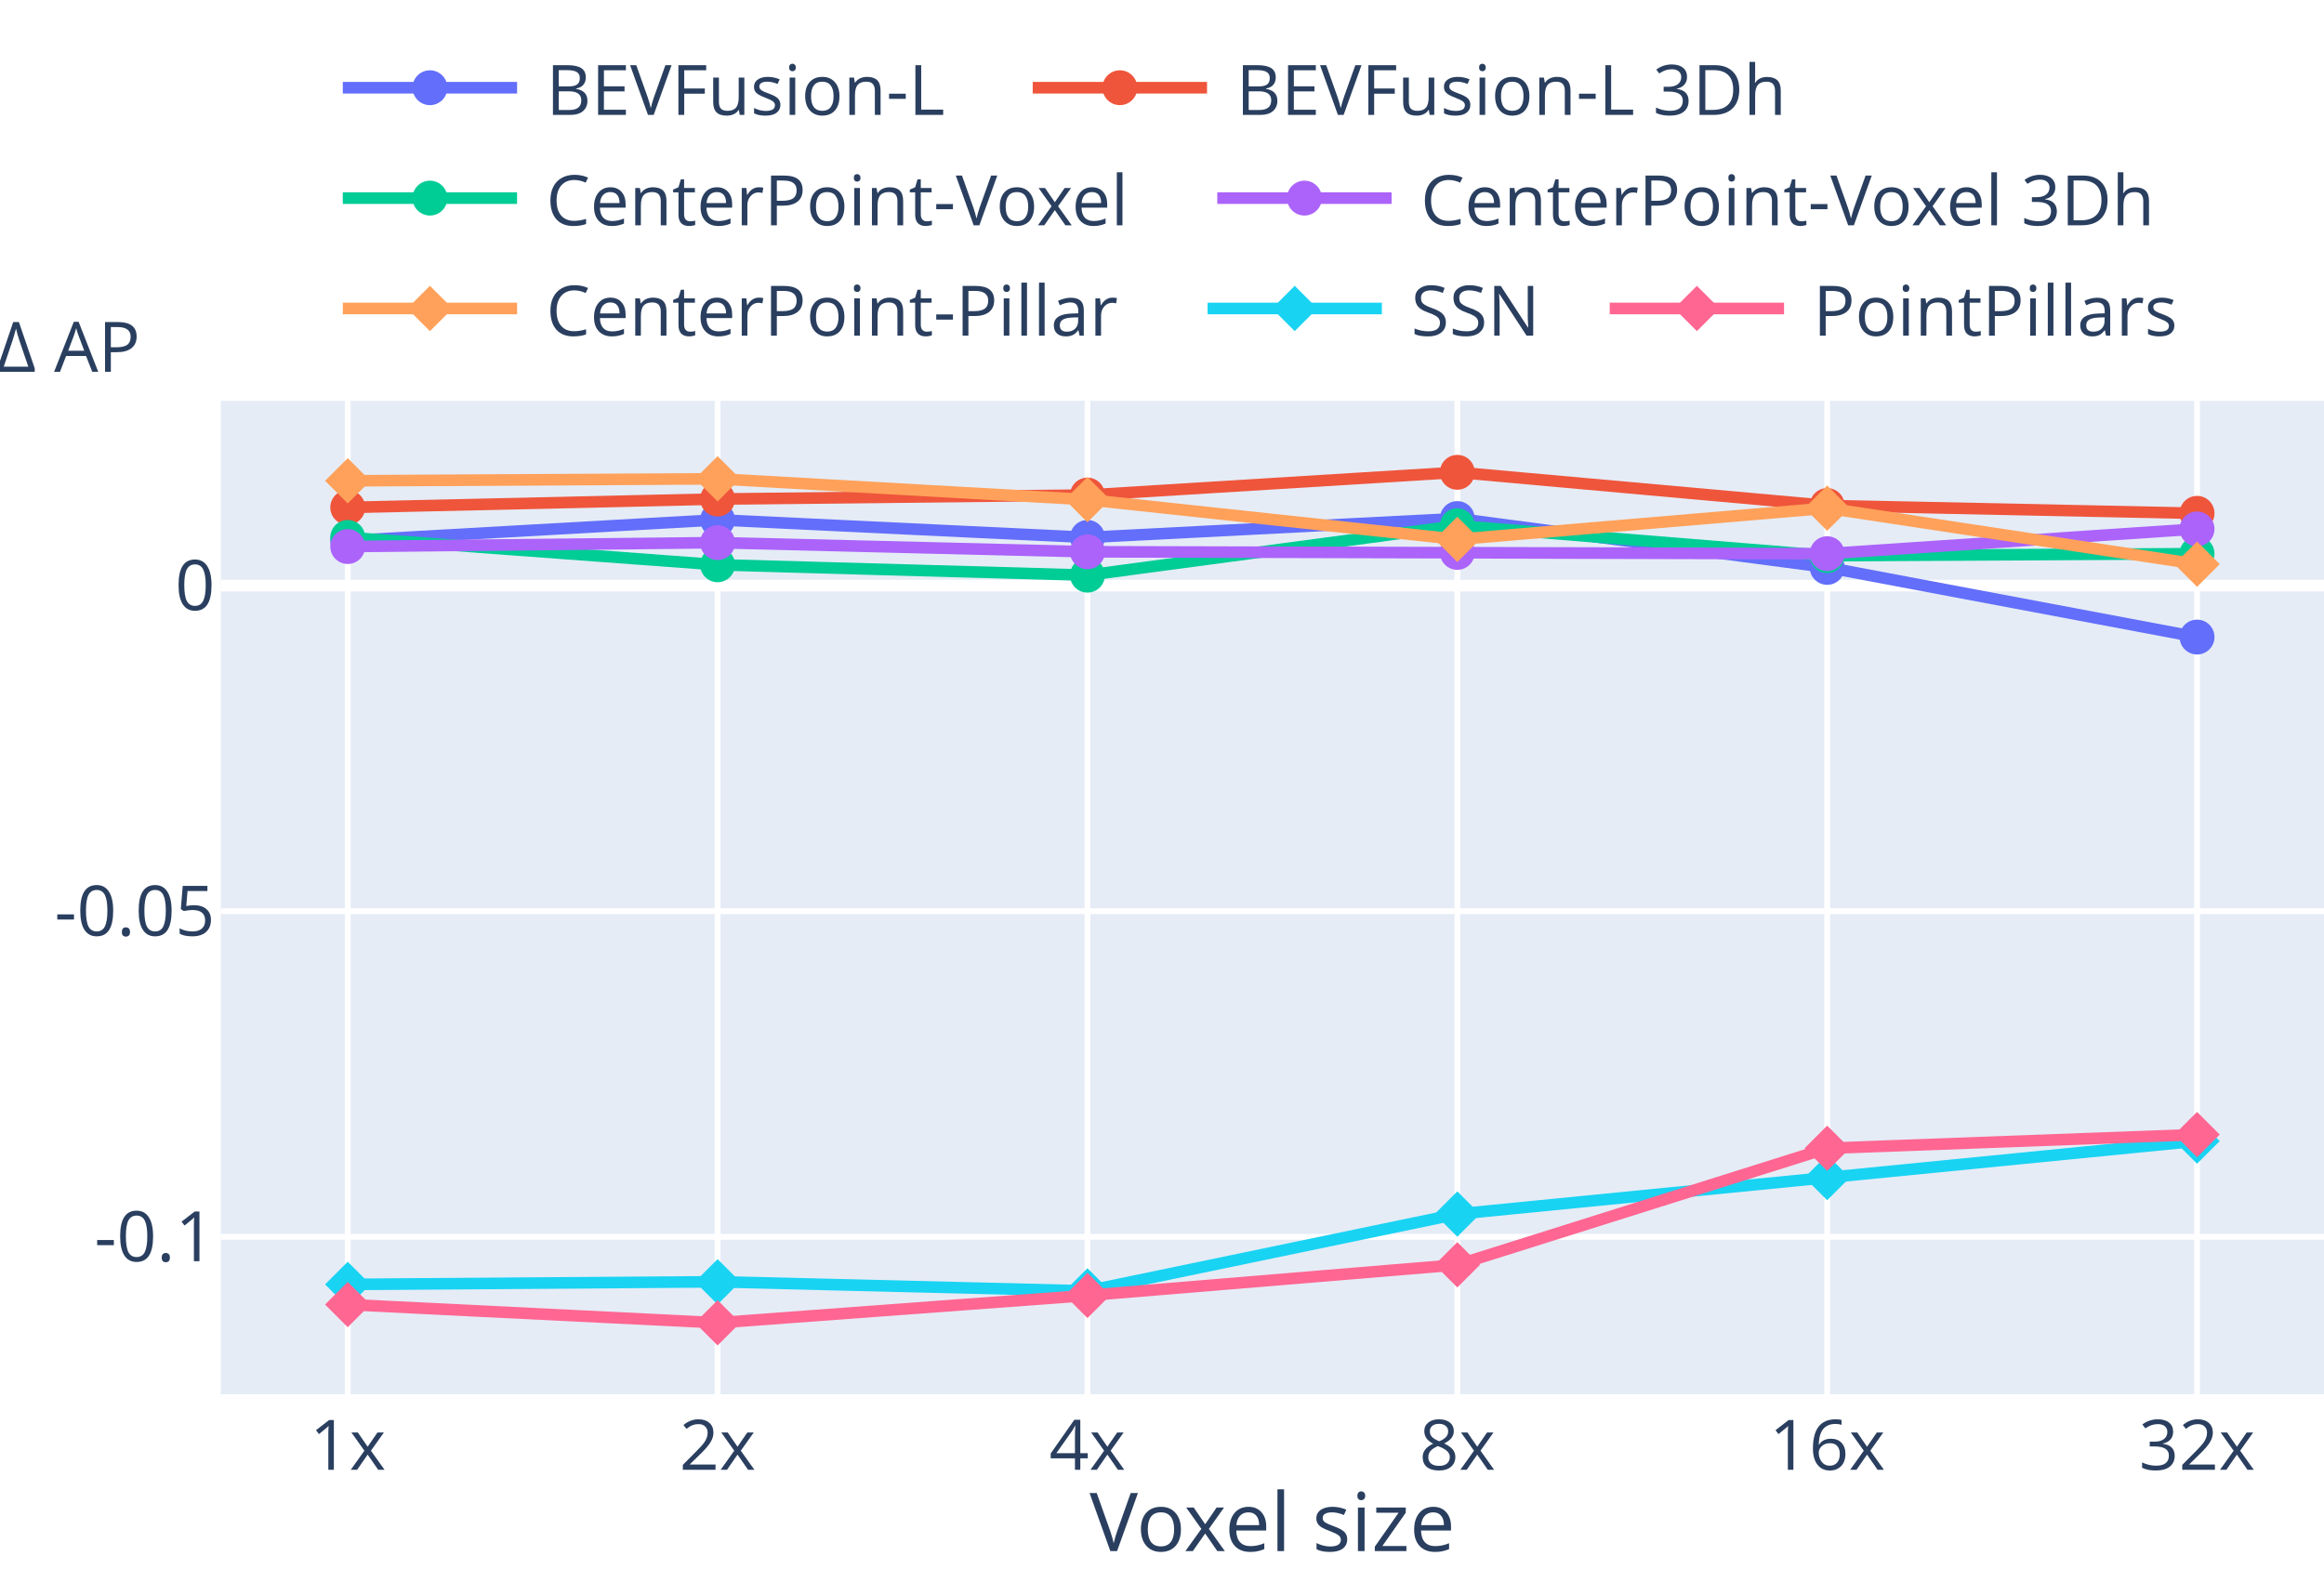
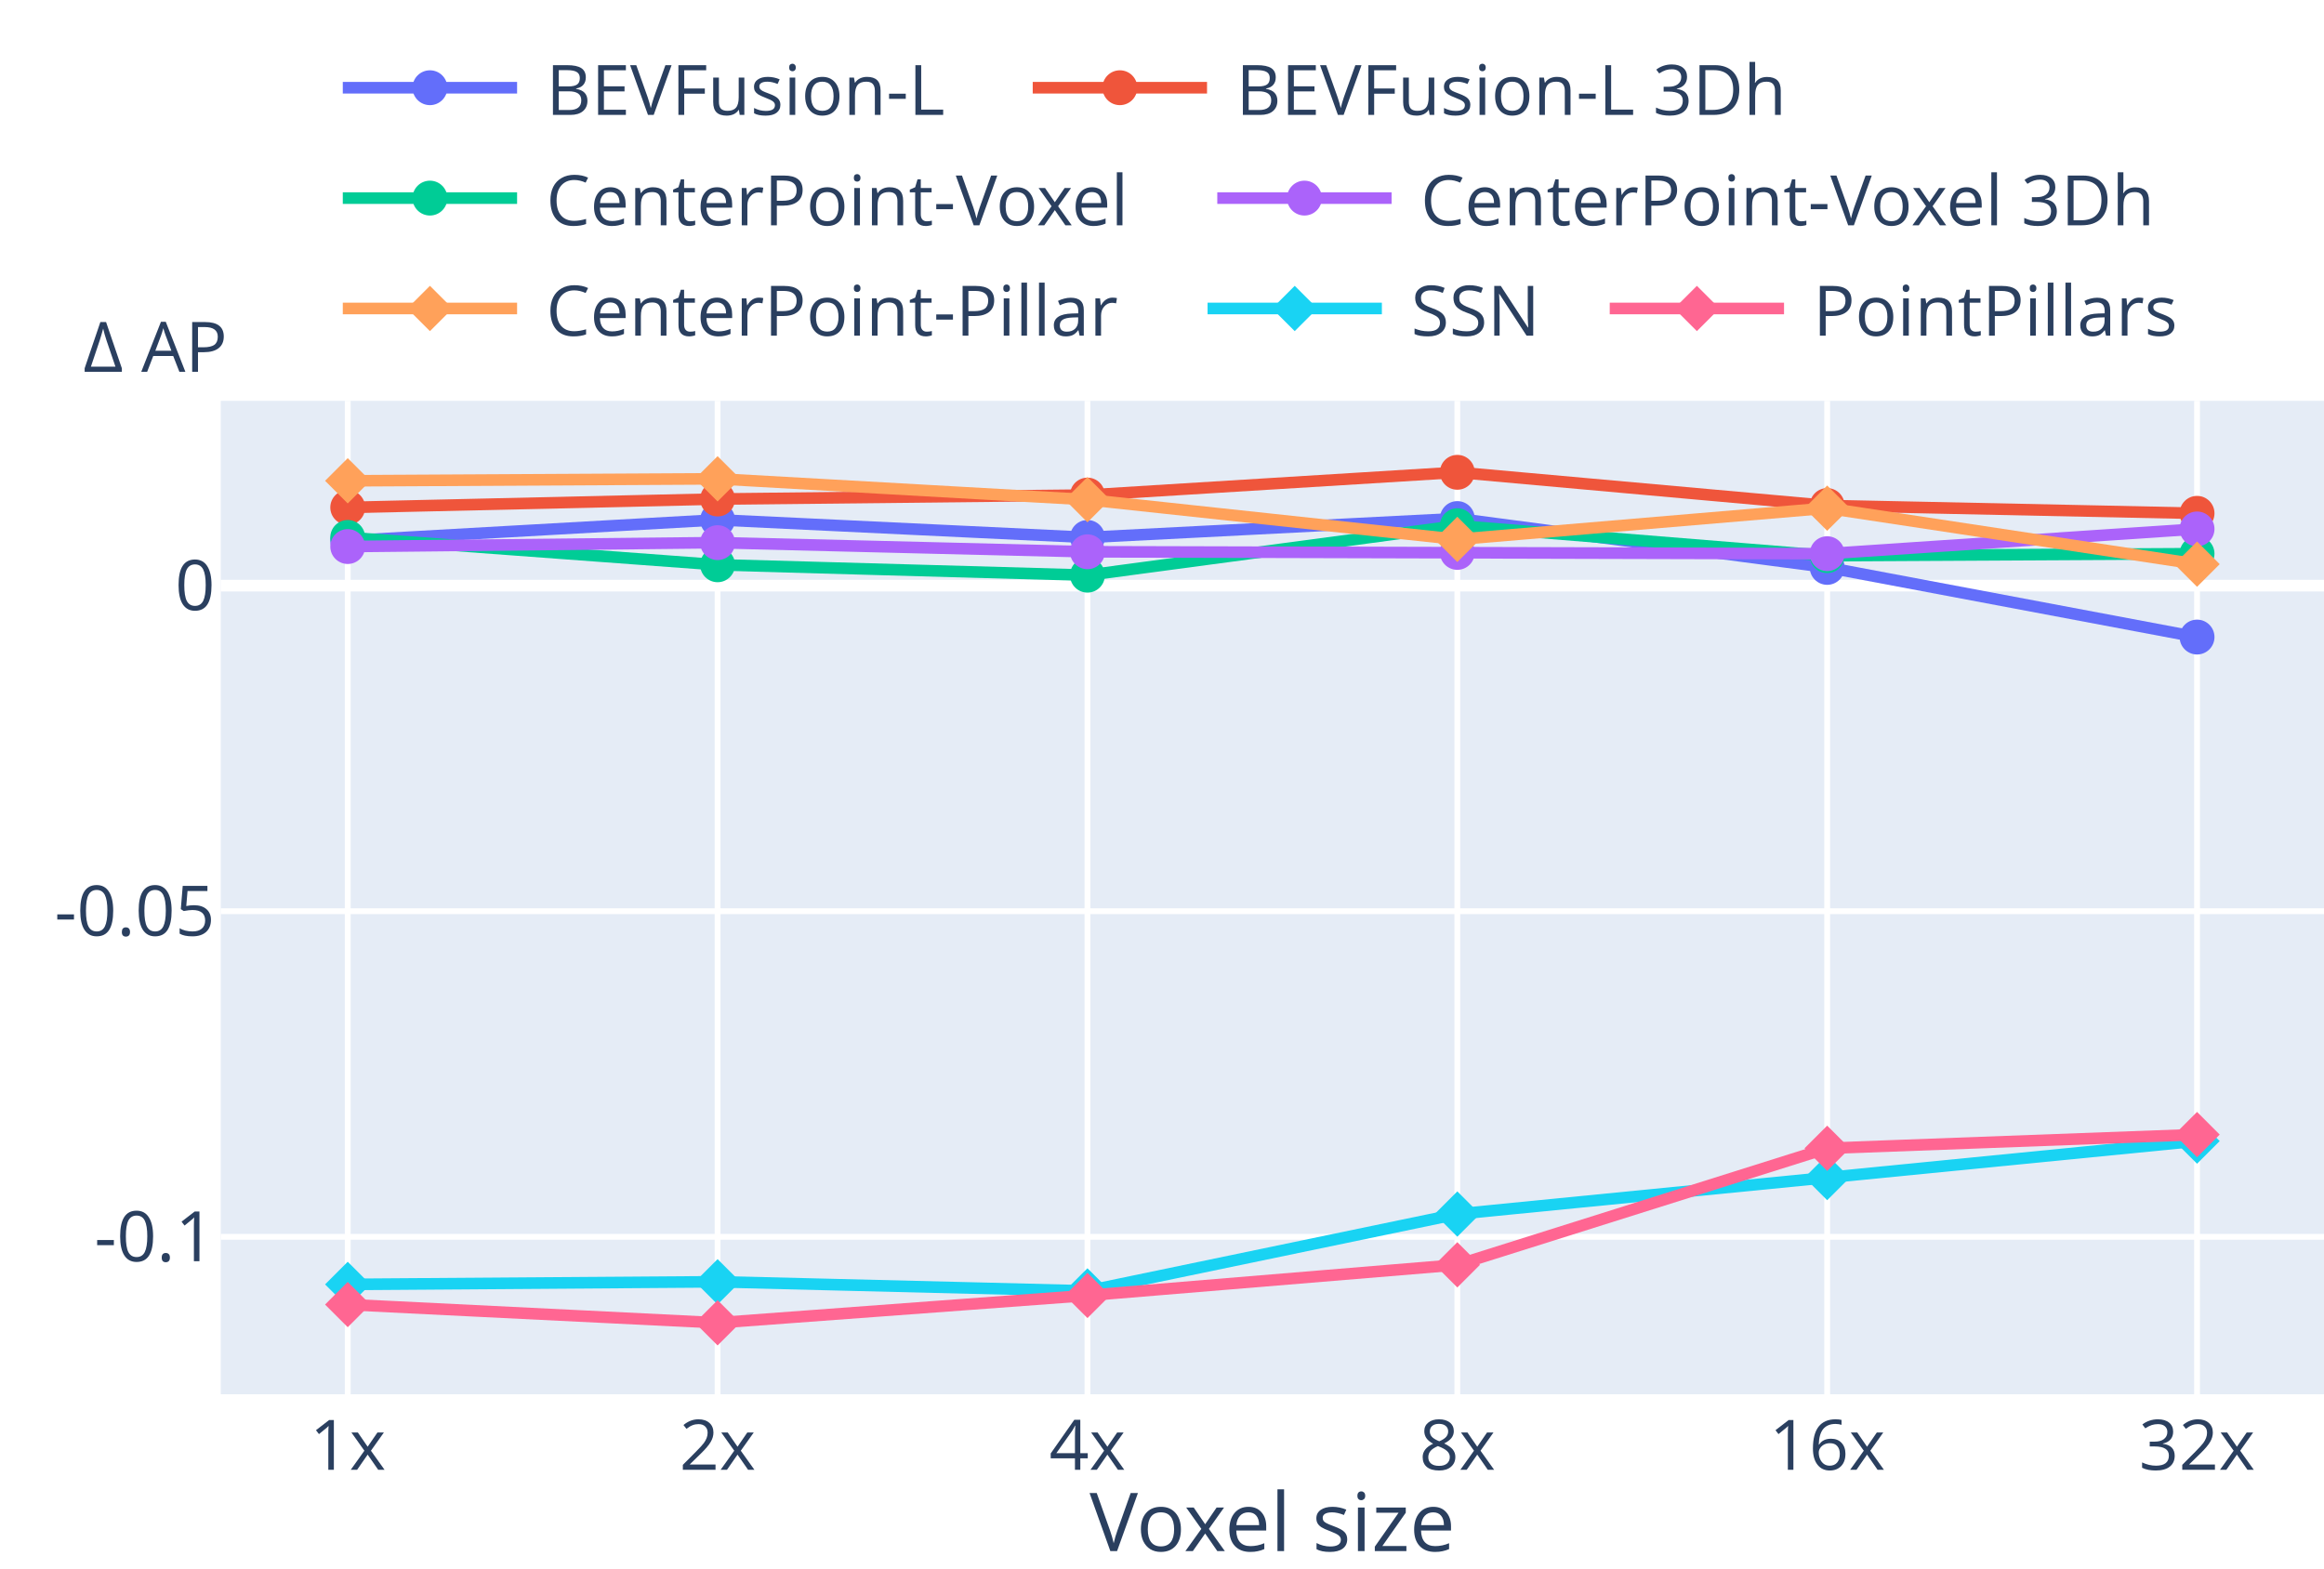
<svg xmlns="http://www.w3.org/2000/svg" class="main-svg" width="400" height="270" style="" viewBox="0 0 400 270">
  <rect x="0" y="0" width="400" height="270" style="fill: rgb(255, 255, 255); fill-opacity: 1;" />
-   <defs id="defs-bf33e8">
+   <defs id="defs-917d44">
    <g class="clips">
-       <clipPath id="clipbf33e8xyplot" class="plotclip">
+       <clipPath id="clip917d44xyplot" class="plotclip">
        <rect width="362" height="171" />
      </clipPath>
-       <clipPath class="axesclip" id="clipbf33e8x">
+       <clipPath class="axesclip" id="clip917d44x">
        <rect x="38" y="0" width="362" height="270" />
      </clipPath>
-       <clipPath class="axesclip" id="clipbf33e8y">
+       <clipPath class="axesclip" id="clip917d44y">
        <rect x="0" y="69" width="400" height="171" />
      </clipPath>
-       <clipPath class="axesclip" id="clipbf33e8xy">
+       <clipPath class="axesclip" id="clip917d44xy">
        <rect x="38" y="69" width="362" height="171" />
      </clipPath>
    </g>
    <g class="gradients" />
    <g class="patterns" />
  </defs>
  <g class="bglayer">
    <rect class="bg" x="38" y="69" width="362" height="171" style="fill: rgb(229, 236, 246); fill-opacity: 1; stroke-width: 0;" />
  </g>
  <g class="layer-below">
    <g class="imagelayer" />
    <g class="shapelayer" />
  </g>
  <g class="cartesianlayer">
    <g class="subplot xy">
      <g class="layer-subplot">
        <g class="shapelayer" />
        <g class="imagelayer" />
      </g>
      <g class="minor-gridlayer">
        <g class="x" />
        <g class="y" />
      </g>
      <g class="gridlayer">
        <g class="x">
          <path class="xgrid crisp" transform="translate(59.85,0)" d="M0,69v171" style="stroke: rgb(255, 255, 255); stroke-opacity: 1; stroke-width: 1px;" />
          <path class="xgrid crisp" transform="translate(123.51,0)" d="M0,69v171" style="stroke: rgb(255, 255, 255); stroke-opacity: 1; stroke-width: 1px;" />
          <path class="xgrid crisp" transform="translate(187.17,0)" d="M0,69v171" style="stroke: rgb(255, 255, 255); stroke-opacity: 1; stroke-width: 1px;" />
          <path class="xgrid crisp" transform="translate(250.83,0)" d="M0,69v171" style="stroke: rgb(255, 255, 255); stroke-opacity: 1; stroke-width: 1px;" />
          <path class="xgrid crisp" transform="translate(314.49,0)" d="M0,69v171" style="stroke: rgb(255, 255, 255); stroke-opacity: 1; stroke-width: 1px;" />
          <path class="xgrid crisp" transform="translate(378.15,0)" d="M0,69v171" style="stroke: rgb(255, 255, 255); stroke-opacity: 1; stroke-width: 1px;" />
        </g>
        <g class="y">
          <path class="ygrid crisp" transform="translate(0,212.9)" d="M38,0h362" style="stroke: rgb(255, 255, 255); stroke-opacity: 1; stroke-width: 1px;" />
          <path class="ygrid crisp" transform="translate(0,156.85)" d="M38,0h362" style="stroke: rgb(255, 255, 255); stroke-opacity: 1; stroke-width: 1px;" />
        </g>
      </g>
      <g class="zerolinelayer">
        <path class="yzl zl crisp" transform="translate(0,100.81)" d="M38,0h362" style="stroke: rgb(255, 255, 255); stroke-opacity: 1; stroke-width: 2px;" />
      </g>
      <g class="layer-between">
        <g class="shapelayer" />
        <g class="imagelayer" />
      </g>
      <path class="xlines-below" />
      <path class="ylines-below" />
      <g class="overlines-below" />
      <g class="xaxislayer-below" />
      <g class="yaxislayer-below" />
      <g class="overaxes-below" />
      <g class="overplot">
-         <g class="xy" transform="translate(38,69)" clip-path="url(#clipbf33e8xyplot)">
+         <g class="xy" transform="translate(38,69)" clip-path="url(#clip917d44xyplot)">
          <g class="scatterlayer mlayer">
-             <g class="trace scatter tracec76edd" style="stroke-miterlimit: 2; opacity: 1;">
+             <g class="trace scatter tracecb414e" style="stroke-miterlimit: 2; opacity: 1;">
              <g class="fills" />
              <g class="errorbars" />
              <g class="lines">
                <path class="js-line" d="M21.85,24.07L85.51,20.48L149.17,23.51L212.83,20.26L276.49,28.67L340.15,40.66" style="vector-effect: none; fill: none; stroke: rgb(99, 110, 250); stroke-opacity: 1; stroke-width: 2px; opacity: 1;" />
              </g>
              <g class="points">
                <path class="point" transform="translate(21.85,24.07)" d="M3,0A3,3 0 1,1 0,-3A3,3 0 0,1 3,0Z" style="opacity: 1; stroke-width: 0px; fill: rgb(99, 110, 250); fill-opacity: 1;" />
                <path class="point" transform="translate(85.51,20.48)" d="M3,0A3,3 0 1,1 0,-3A3,3 0 0,1 3,0Z" style="opacity: 1; stroke-width: 0px; fill: rgb(99, 110, 250); fill-opacity: 1;" />
                <path class="point" transform="translate(149.17,23.51)" d="M3,0A3,3 0 1,1 0,-3A3,3 0 0,1 3,0Z" style="opacity: 1; stroke-width: 0px; fill: rgb(99, 110, 250); fill-opacity: 1;" />
                <path class="point" transform="translate(212.83,20.26)" d="M3,0A3,3 0 1,1 0,-3A3,3 0 0,1 3,0Z" style="opacity: 1; stroke-width: 0px; fill: rgb(99, 110, 250); fill-opacity: 1;" />
                <path class="point" transform="translate(276.49,28.67)" d="M3,0A3,3 0 1,1 0,-3A3,3 0 0,1 3,0Z" style="opacity: 1; stroke-width: 0px; fill: rgb(99, 110, 250); fill-opacity: 1;" />
                <path class="point" transform="translate(340.15,40.66)" d="M3,0A3,3 0 1,1 0,-3A3,3 0 0,1 3,0Z" style="opacity: 1; stroke-width: 0px; fill: rgb(99, 110, 250); fill-opacity: 1;" />
              </g>
              <g class="text" />
            </g>
-             <g class="trace scatter trace6cc59e" style="stroke-miterlimit: 2; opacity: 1;">
+             <g class="trace scatter traceb530e2" style="stroke-miterlimit: 2; opacity: 1;">
              <g class="fills" />
              <g class="errorbars" />
              <g class="lines">
                <path class="js-line" d="M21.85,18.35L85.51,16.9L149.17,16.22L212.83,12.3L276.49,18.02L340.15,19.36" style="vector-effect: none; fill: none; stroke: rgb(239, 85, 59); stroke-opacity: 1; stroke-width: 2px; opacity: 1;" />
              </g>
              <g class="points">
                <path class="point" transform="translate(21.85,18.35)" d="M3,0A3,3 0 1,1 0,-3A3,3 0 0,1 3,0Z" style="opacity: 1; stroke-width: 0px; fill: rgb(239, 85, 59); fill-opacity: 1;" />
                <path class="point" transform="translate(85.51,16.9)" d="M3,0A3,3 0 1,1 0,-3A3,3 0 0,1 3,0Z" style="opacity: 1; stroke-width: 0px; fill: rgb(239, 85, 59); fill-opacity: 1;" />
                <path class="point" transform="translate(149.17,16.22)" d="M3,0A3,3 0 1,1 0,-3A3,3 0 0,1 3,0Z" style="opacity: 1; stroke-width: 0px; fill: rgb(239, 85, 59); fill-opacity: 1;" />
                <path class="point" transform="translate(212.83,12.3)" d="M3,0A3,3 0 1,1 0,-3A3,3 0 0,1 3,0Z" style="opacity: 1; stroke-width: 0px; fill: rgb(239, 85, 59); fill-opacity: 1;" />
                <path class="point" transform="translate(276.49,18.02)" d="M3,0A3,3 0 1,1 0,-3A3,3 0 0,1 3,0Z" style="opacity: 1; stroke-width: 0px; fill: rgb(239, 85, 59); fill-opacity: 1;" />
                <path class="point" transform="translate(340.15,19.36)" d="M3,0A3,3 0 1,1 0,-3A3,3 0 0,1 3,0Z" style="opacity: 1; stroke-width: 0px; fill: rgb(239, 85, 59); fill-opacity: 1;" />
              </g>
              <g class="text" />
            </g>
-             <g class="trace scatter trace8c514f" style="stroke-miterlimit: 2; opacity: 1;">
+             <g class="trace scatter trace119ddd" style="stroke-miterlimit: 2; opacity: 1;">
              <g class="fills" />
              <g class="errorbars" />
              <g class="lines">
                <path class="js-line" d="M21.85,23.51L85.51,28.22L149.17,30.01L212.83,21.49L276.49,26.65L340.15,26.31" style="vector-effect: none; fill: none; stroke: rgb(0, 204, 150); stroke-opacity: 1; stroke-width: 2px; opacity: 1;" />
              </g>
              <g class="points">
                <path class="point" transform="translate(21.85,23.51)" d="M3,0A3,3 0 1,1 0,-3A3,3 0 0,1 3,0Z" style="opacity: 1; stroke-width: 0px; fill: rgb(0, 204, 150); fill-opacity: 1;" />
                <path class="point" transform="translate(85.51,28.22)" d="M3,0A3,3 0 1,1 0,-3A3,3 0 0,1 3,0Z" style="opacity: 1; stroke-width: 0px; fill: rgb(0, 204, 150); fill-opacity: 1;" />
                <path class="point" transform="translate(149.17,30.01)" d="M3,0A3,3 0 1,1 0,-3A3,3 0 0,1 3,0Z" style="opacity: 1; stroke-width: 0px; fill: rgb(0, 204, 150); fill-opacity: 1;" />
                <path class="point" transform="translate(212.83,21.49)" d="M3,0A3,3 0 1,1 0,-3A3,3 0 0,1 3,0Z" style="opacity: 1; stroke-width: 0px; fill: rgb(0, 204, 150); fill-opacity: 1;" />
                <path class="point" transform="translate(276.49,26.65)" d="M3,0A3,3 0 1,1 0,-3A3,3 0 0,1 3,0Z" style="opacity: 1; stroke-width: 0px; fill: rgb(0, 204, 150); fill-opacity: 1;" />
                <path class="point" transform="translate(340.15,26.31)" d="M3,0A3,3 0 1,1 0,-3A3,3 0 0,1 3,0Z" style="opacity: 1; stroke-width: 0px; fill: rgb(0, 204, 150); fill-opacity: 1;" />
              </g>
              <g class="text" />
            </g>
-             <g class="trace scatter trace939cda" style="stroke-miterlimit: 2; opacity: 1;">
+             <g class="trace scatter trace265916" style="stroke-miterlimit: 2; opacity: 1;">
              <g class="fills" />
              <g class="errorbars" />
              <g class="lines">
                <path class="js-line" d="M21.85,25.08L85.51,24.41L149.17,25.98L276.49,26.31L340.15,22.05" style="vector-effect: none; fill: none; stroke: rgb(171, 99, 250); stroke-opacity: 1; stroke-width: 2px; opacity: 1;" />
              </g>
              <g class="points">
                <path class="point" transform="translate(21.85,25.08)" d="M3,0A3,3 0 1,1 0,-3A3,3 0 0,1 3,0Z" style="opacity: 1; stroke-width: 0px; fill: rgb(171, 99, 250); fill-opacity: 1;" />
                <path class="point" transform="translate(85.51,24.41)" d="M3,0A3,3 0 1,1 0,-3A3,3 0 0,1 3,0Z" style="opacity: 1; stroke-width: 0px; fill: rgb(171, 99, 250); fill-opacity: 1;" />
                <path class="point" transform="translate(149.17,25.98)" d="M3,0A3,3 0 1,1 0,-3A3,3 0 0,1 3,0Z" style="opacity: 1; stroke-width: 0px; fill: rgb(171, 99, 250); fill-opacity: 1;" />
                <path class="point" transform="translate(212.83,26.09)" d="M3,0A3,3 0 1,1 0,-3A3,3 0 0,1 3,0Z" style="opacity: 1; stroke-width: 0px; fill: rgb(171, 99, 250); fill-opacity: 1;" />
                <path class="point" transform="translate(276.49,26.31)" d="M3,0A3,3 0 1,1 0,-3A3,3 0 0,1 3,0Z" style="opacity: 1; stroke-width: 0px; fill: rgb(171, 99, 250); fill-opacity: 1;" />
                <path class="point" transform="translate(340.15,22.05)" d="M3,0A3,3 0 1,1 0,-3A3,3 0 0,1 3,0Z" style="opacity: 1; stroke-width: 0px; fill: rgb(171, 99, 250); fill-opacity: 1;" />
              </g>
              <g class="text" />
            </g>
-             <g class="trace scatter tracef3d64d" style="stroke-miterlimit: 2; opacity: 1;">
+             <g class="trace scatter trace4c8423" style="stroke-miterlimit: 2; opacity: 1;">
              <g class="fills" />
              <g class="errorbars" />
              <g class="lines">
                <path class="js-line" d="M21.85,13.76L85.51,13.42L149.17,17.01L212.83,23.85L276.49,18.47L340.15,28.11" style="vector-effect: none; fill: none; stroke: rgb(255, 161, 90); stroke-opacity: 1; stroke-width: 2px; opacity: 1;" />
              </g>
              <g class="points">
                <path class="point" transform="translate(21.85,13.76)" d="M3.9,0L0,3.9L-3.9,0L0,-3.9Z" style="opacity: 1; stroke-width: 0px; fill: rgb(255, 161, 90); fill-opacity: 1;" />
                <path class="point" transform="translate(85.51,13.42)" d="M3.9,0L0,3.9L-3.9,0L0,-3.9Z" style="opacity: 1; stroke-width: 0px; fill: rgb(255, 161, 90); fill-opacity: 1;" />
                <path class="point" transform="translate(149.17,17.01)" d="M3.9,0L0,3.9L-3.9,0L0,-3.9Z" style="opacity: 1; stroke-width: 0px; fill: rgb(255, 161, 90); fill-opacity: 1;" />
                <path class="point" transform="translate(212.83,23.85)" d="M3.9,0L0,3.9L-3.9,0L0,-3.9Z" style="opacity: 1; stroke-width: 0px; fill: rgb(255, 161, 90); fill-opacity: 1;" />
                <path class="point" transform="translate(276.49,18.47)" d="M3.9,0L0,3.9L-3.9,0L0,-3.9Z" style="opacity: 1; stroke-width: 0px; fill: rgb(255, 161, 90); fill-opacity: 1;" />
                <path class="point" transform="translate(340.15,28.11)" d="M3.9,0L0,3.9L-3.9,0L0,-3.9Z" style="opacity: 1; stroke-width: 0px; fill: rgb(255, 161, 90); fill-opacity: 1;" />
              </g>
              <g class="text" />
            </g>
-             <g class="trace scatter trace473a71" style="stroke-miterlimit: 2; opacity: 1;">
+             <g class="trace scatter trace1c3f1b" style="stroke-miterlimit: 2; opacity: 1;">
              <g class="fills" />
              <g class="errorbars" />
              <g class="lines">
                <path class="js-line" d="M21.85,152.09L85.51,151.64L149.17,153.21L212.83,139.98L276.49,133.7L340.15,127.42" style="vector-effect: none; fill: none; stroke: rgb(25, 211, 243); stroke-opacity: 1; stroke-width: 2px; opacity: 1;" />
              </g>
              <g class="points">
                <path class="point" transform="translate(21.85,152.09)" d="M3.9,0L0,3.9L-3.9,0L0,-3.9Z" style="opacity: 1; stroke-width: 0px; fill: rgb(25, 211, 243); fill-opacity: 1;" />
                <path class="point" transform="translate(85.51,151.64)" d="M3.9,0L0,3.9L-3.9,0L0,-3.9Z" style="opacity: 1; stroke-width: 0px; fill: rgb(25, 211, 243); fill-opacity: 1;" />
                <path class="point" transform="translate(149.17,153.21)" d="M3.9,0L0,3.9L-3.9,0L0,-3.9Z" style="opacity: 1; stroke-width: 0px; fill: rgb(25, 211, 243); fill-opacity: 1;" />
                <path class="point" transform="translate(212.83,139.98)" d="M3.9,0L0,3.9L-3.9,0L0,-3.9Z" style="opacity: 1; stroke-width: 0px; fill: rgb(25, 211, 243); fill-opacity: 1;" />
                <path class="point" transform="translate(276.49,133.7)" d="M3.9,0L0,3.9L-3.9,0L0,-3.9Z" style="opacity: 1; stroke-width: 0px; fill: rgb(25, 211, 243); fill-opacity: 1;" />
                <path class="point" transform="translate(340.15,127.42)" d="M3.9,0L0,3.9L-3.9,0L0,-3.9Z" style="opacity: 1; stroke-width: 0px; fill: rgb(25, 211, 243); fill-opacity: 1;" />
              </g>
              <g class="text" />
            </g>
-             <g class="trace scatter trace3beca7" style="stroke-miterlimit: 2; opacity: 1;">
+             <g class="trace scatter tracec66235" style="stroke-miterlimit: 2; opacity: 1;">
              <g class="fills" />
              <g class="errorbars" />
              <g class="lines">
                <path class="js-line" d="M21.85,155.56L85.51,158.7L149.17,153.99L212.83,148.72L276.49,128.66L340.15,126.3" style="vector-effect: none; fill: none; stroke: rgb(255, 102, 146); stroke-opacity: 1; stroke-width: 2px; opacity: 1;" />
              </g>
              <g class="points">
                <path class="point" transform="translate(21.85,155.56)" d="M3.9,0L0,3.9L-3.9,0L0,-3.9Z" style="opacity: 1; stroke-width: 0px; fill: rgb(255, 102, 146); fill-opacity: 1;" />
                <path class="point" transform="translate(85.51,158.7)" d="M3.9,0L0,3.9L-3.9,0L0,-3.9Z" style="opacity: 1; stroke-width: 0px; fill: rgb(255, 102, 146); fill-opacity: 1;" />
                <path class="point" transform="translate(149.17,153.99)" d="M3.9,0L0,3.9L-3.9,0L0,-3.9Z" style="opacity: 1; stroke-width: 0px; fill: rgb(255, 102, 146); fill-opacity: 1;" />
                <path class="point" transform="translate(212.83,148.72)" d="M3.9,0L0,3.9L-3.9,0L0,-3.9Z" style="opacity: 1; stroke-width: 0px; fill: rgb(255, 102, 146); fill-opacity: 1;" />
                <path class="point" transform="translate(276.49,128.66)" d="M3.9,0L0,3.9L-3.9,0L0,-3.9Z" style="opacity: 1; stroke-width: 0px; fill: rgb(255, 102, 146); fill-opacity: 1;" />
                <path class="point" transform="translate(340.15,126.3)" d="M3.9,0L0,3.9L-3.9,0L0,-3.9Z" style="opacity: 1; stroke-width: 0px; fill: rgb(255, 102, 146); fill-opacity: 1;" />
              </g>
              <g class="text" />
            </g>
          </g>
        </g>
      </g>
      <g class="zerolinelayer-above" />
      <path class="xlines-above crisp" d="M0,0" style="fill: none;" />
      <path class="ylines-above crisp" d="M0,0" style="fill: none;" />
      <g class="overlines-above" />
      <g class="xaxislayer-above">
        <g class="xtick">
          <text text-anchor="middle" x="0" y="253" transform="translate(59.85,0)" style="font-family: 'Open Sans', verdana, arial, sans-serif; font-size: 12px; fill: rgb(42, 63, 95); fill-opacity: 1; white-space: pre;">1x</text>
        </g>
        <g class="xtick">
          <text text-anchor="middle" x="0" y="253" transform="translate(123.51,0)" style="font-family: 'Open Sans', verdana, arial, sans-serif; font-size: 12px; fill: rgb(42, 63, 95); fill-opacity: 1; white-space: pre;">2x</text>
        </g>
        <g class="xtick">
          <text text-anchor="middle" x="0" y="253" transform="translate(187.17,0)" style="font-family: 'Open Sans', verdana, arial, sans-serif; font-size: 12px; fill: rgb(42, 63, 95); fill-opacity: 1; white-space: pre;">4x</text>
        </g>
        <g class="xtick">
          <text text-anchor="middle" x="0" y="253" transform="translate(250.83,0)" style="font-family: 'Open Sans', verdana, arial, sans-serif; font-size: 12px; fill: rgb(42, 63, 95); fill-opacity: 1; white-space: pre;">8x</text>
        </g>
        <g class="xtick">
          <text text-anchor="middle" x="0" y="253" transform="translate(314.49,0)" style="font-family: 'Open Sans', verdana, arial, sans-serif; font-size: 12px; fill: rgb(42, 63, 95); fill-opacity: 1; white-space: pre;">16x</text>
        </g>
        <g class="xtick">
          <text text-anchor="middle" x="0" y="253" transform="translate(378.15,0)" style="font-family: 'Open Sans', verdana, arial, sans-serif; font-size: 12px; fill: rgb(42, 63, 95); fill-opacity: 1; white-space: pre;">32x</text>
        </g>
      </g>
      <g class="yaxislayer-above">
        <g class="ytick">
          <text text-anchor="end" x="37" y="4.2" transform="translate(0,212.9)" style="font-family: 'Open Sans', verdana, arial, sans-serif; font-size: 12px; fill: rgb(42, 63, 95); fill-opacity: 1; white-space: pre;">-0.1</text>
        </g>
        <g class="ytick">
          <text text-anchor="end" x="37" y="4.2" style="font-family: 'Open Sans', verdana, arial, sans-serif; font-size: 12px; fill: rgb(42, 63, 95); fill-opacity: 1; white-space: pre;" transform="translate(0,156.85)">-0.05</text>
        </g>
        <g class="ytick">
          <text text-anchor="end" x="37" y="4.2" style="font-family: 'Open Sans', verdana, arial, sans-serif; font-size: 12px; fill: rgb(42, 63, 95); fill-opacity: 1; white-space: pre;" transform="translate(0,100.81)">0</text>
        </g>
      </g>
      <g class="overaxes-above" />
    </g>
  </g>
  <g class="polarlayer" />
  <g class="smithlayer" />
  <g class="ternarylayer" />
  <g class="geolayer" />
  <g class="funnelarealayer" />
  <g class="pielayer" />
  <g class="iciclelayer" />
  <g class="treemaplayer" />
  <g class="sunburstlayer" />
  <g class="glimages" />
-   <defs id="topdefs-bf33e8">
+   <defs id="topdefs-917d44">
    <g class="clips" />
-     <clipPath id="legendbf33e8">
+     <clipPath id="legend917d44">
      <rect width="330" height="67" x="0" y="0" />
    </clipPath>
  </defs>
  <g class="layer-above">
    <g class="imagelayer" />
    <g class="shapelayer" />
  </g>
  <g class="infolayer">
    <g class="legend" pointer-events="all" transform="translate(54,0.6)">
      <rect class="bg" shape-rendering="crispEdges" width="330" height="67" x="0" y="0" style="stroke: rgb(68, 68, 68); stroke-opacity: 1; fill: rgb(255, 255, 255); fill-opacity: 1; stroke-width: 0px;" />
-       <g class="scrollbox" transform="" clip-path="url(#legendbf33e8)">
+       <g class="scrollbox" transform="" clip-path="url(#legend917d44)">
        <g class="groups" transform="">
          <g class="traces" transform="translate(0,14.5)" style="opacity: 1;">
            <text class="legendtext" text-anchor="start" x="40" y="4.68" style="font-family: 'Open Sans', verdana, arial, sans-serif; font-size: 12px; fill: rgb(42, 63, 95); fill-opacity: 1; white-space: pre;">BEVFusion-L</text>
            <g class="layers" style="opacity: 1;">
              <g class="legendfill" />
              <g class="legendlines">
                <path class="js-line" d="M5,0h30" style="fill: none; stroke: rgb(99, 110, 250); stroke-opacity: 1; stroke-width: 2px;" />
              </g>
              <g class="legendsymbols">
                <g class="legendpoints">
                  <path class="scatterpts" transform="translate(20,0)" d="M3,0A3,3 0 1,1 0,-3A3,3 0 0,1 3,0Z" style="opacity: 1; stroke-width: 0px; fill: rgb(99, 110, 250); fill-opacity: 1;" />
                </g>
              </g>
            </g>
            <rect class="legendtoggle" x="0" y="-9.5" width="116.25" height="19" style="fill: rgb(0, 0, 0); fill-opacity: 0;" />
          </g>
        </g>
        <g class="groups" transform="translate(118.75,0)">
          <g class="traces" transform="translate(0,14.5)" style="opacity: 1;">
            <text class="legendtext" text-anchor="start" x="40" y="4.68" style="font-family: 'Open Sans', verdana, arial, sans-serif; font-size: 12px; fill: rgb(42, 63, 95); fill-opacity: 1; white-space: pre;">BEVFusion-L 3Dh</text>
            <g class="layers" style="opacity: 1;">
              <g class="legendfill" />
              <g class="legendlines">
                <path class="js-line" d="M5,0h30" style="fill: none; stroke: rgb(239, 85, 59); stroke-opacity: 1; stroke-width: 2px;" />
              </g>
              <g class="legendsymbols">
                <g class="legendpoints">
                  <path class="scatterpts" transform="translate(20,0)" d="M3,0A3,3 0 1,1 0,-3A3,3 0 0,1 3,0Z" style="opacity: 1; stroke-width: 0px; fill: rgb(239, 85, 59); fill-opacity: 1;" />
                </g>
              </g>
            </g>
            <rect class="legendtoggle" x="0" y="-9.5" width="144.219" height="19" style="fill: rgb(0, 0, 0); fill-opacity: 0;" />
          </g>
        </g>
        <g class="groups" transform="translate(0,19)">
          <g class="traces" transform="translate(0,14.5)" style="opacity: 1;">
            <text class="legendtext" text-anchor="start" x="40" y="4.68" style="font-family: 'Open Sans', verdana, arial, sans-serif; font-size: 12px; fill: rgb(42, 63, 95); fill-opacity: 1; white-space: pre;">CenterPoint-Voxel</text>
            <g class="layers" style="opacity: 1;">
              <g class="legendfill" />
              <g class="legendlines">
                <path class="js-line" d="M5,0h30" style="fill: none; stroke: rgb(0, 204, 150); stroke-opacity: 1; stroke-width: 2px;" />
              </g>
              <g class="legendsymbols">
                <g class="legendpoints">
                  <path class="scatterpts" transform="translate(20,0)" d="M3,0A3,3 0 1,1 0,-3A3,3 0 0,1 3,0Z" style="opacity: 1; stroke-width: 0px; fill: rgb(0, 204, 150); fill-opacity: 1;" />
                </g>
              </g>
            </g>
            <rect class="legendtoggle" x="0" y="-9.5" width="148.016" height="19" style="fill: rgb(0, 0, 0); fill-opacity: 0;" />
          </g>
        </g>
        <g class="groups" transform="translate(150.5156,19)">
          <g class="traces" transform="translate(0,14.5)" style="opacity: 1;">
            <text class="legendtext" text-anchor="start" x="40" y="4.68" style="font-family: 'Open Sans', verdana, arial, sans-serif; font-size: 12px; fill: rgb(42, 63, 95); fill-opacity: 1; white-space: pre;">CenterPoint-Voxel 3Dh</text>
            <g class="layers" style="opacity: 1;">
              <g class="legendfill" />
              <g class="legendlines">
                <path class="js-line" d="M5,0h30" style="fill: none; stroke: rgb(171, 99, 250); stroke-opacity: 1; stroke-width: 2px;" />
              </g>
              <g class="legendsymbols">
                <g class="legendpoints">
                  <path class="scatterpts" transform="translate(20,0)" d="M3,0A3,3 0 1,1 0,-3A3,3 0 0,1 3,0Z" style="opacity: 1; stroke-width: 0px; fill: rgb(171, 99, 250); fill-opacity: 1;" />
                </g>
              </g>
            </g>
            <rect class="legendtoggle" x="0" y="-9.5" width="176.312" height="19" style="fill: rgb(0, 0, 0); fill-opacity: 0;" />
          </g>
        </g>
        <g class="groups" transform="translate(0,38)">
          <g class="traces" transform="translate(0,14.5)" style="opacity: 1;">
            <text class="legendtext" text-anchor="start" x="40" y="4.68" style="font-family: 'Open Sans', verdana, arial, sans-serif; font-size: 12px; fill: rgb(42, 63, 95); fill-opacity: 1; white-space: pre;">CenterPoint-Pillar</text>
            <g class="layers" style="opacity: 1;">
              <g class="legendfill" />
              <g class="legendlines">
                <path class="js-line" d="M5,0h30" style="fill: none; stroke: rgb(255, 161, 90); stroke-opacity: 1; stroke-width: 2px;" />
              </g>
              <g class="legendsymbols">
                <g class="legendpoints">
                  <path class="scatterpts" transform="translate(20,0)" d="M3.9,0L0,3.9L-3.9,0L0,-3.9Z" style="opacity: 1; stroke-width: 0px; fill: rgb(255, 161, 90); fill-opacity: 1;" />
                </g>
              </g>
            </g>
            <rect class="legendtoggle" x="0" y="-9.5" width="146.344" height="19" style="fill: rgb(0, 0, 0); fill-opacity: 0;" />
          </g>
        </g>
        <g class="groups" transform="translate(148.8438,38)">
          <g class="traces" transform="translate(0,14.5)" style="opacity: 1;">
            <text class="legendtext" text-anchor="start" x="40" y="4.68" style="font-family: 'Open Sans', verdana, arial, sans-serif; font-size: 12px; fill: rgb(42, 63, 95); fill-opacity: 1; white-space: pre;">SSN</text>
            <g class="layers" style="opacity: 1;">
              <g class="legendfill" />
              <g class="legendlines">
                <path class="js-line" d="M5,0h30" style="fill: none; stroke: rgb(25, 211, 243); stroke-opacity: 1; stroke-width: 2px;" />
              </g>
              <g class="legendsymbols">
                <g class="legendpoints">
                  <path class="scatterpts" transform="translate(20,0)" d="M3.9,0L0,3.9L-3.9,0L0,-3.9Z" style="opacity: 1; stroke-width: 0px; fill: rgb(25, 211, 243); fill-opacity: 1;" />
                </g>
              </g>
            </g>
            <rect class="legendtoggle" x="0" y="-9.5" width="66.719" height="19" style="fill: rgb(0, 0, 0); fill-opacity: 0;" />
          </g>
        </g>
        <g class="groups" transform="translate(218.0625,38)">
          <g class="traces" transform="translate(0,14.5)" style="opacity: 1;">
            <text class="legendtext" text-anchor="start" x="40" y="4.68" style="font-family: 'Open Sans', verdana, arial, sans-serif; font-size: 12px; fill: rgb(42, 63, 95); fill-opacity: 1; white-space: pre;">PointPillars</text>
            <g class="layers" style="opacity: 1;">
              <g class="legendfill" />
              <g class="legendlines">
                <path class="js-line" d="M5,0h30" style="fill: none; stroke: rgb(255, 102, 146); stroke-opacity: 1; stroke-width: 2px;" />
              </g>
              <g class="legendsymbols">
                <g class="legendpoints">
                  <path class="scatterpts" transform="translate(20,0)" d="M3.9,0L0,3.9L-3.9,0L0,-3.9Z" style="opacity: 1; stroke-width: 0px; fill: rgb(255, 102, 146); fill-opacity: 1;" />
                </g>
              </g>
            </g>
            <rect class="legendtoggle" x="0" y="-9.5" width="107.812" height="19" style="fill: rgb(0, 0, 0); fill-opacity: 0;" />
          </g>
        </g>
      </g>
      <rect class="scrollbar" rx="20" ry="3" width="0" height="0" x="0" y="0" style="fill: rgb(128, 139, 164); fill-opacity: 1;" />
    </g>
    <g class="g-gtitle" />
    <g class="g-xtitle" transform="translate(0,-2.3)">
      <text class="xtitle" x="219" y="269.3" text-anchor="middle" style="opacity: 1; font-family: 'Open Sans', verdana, arial, sans-serif; font-size: 14px; fill: rgb(42, 63, 95); fill-opacity: 1; white-space: pre;">Voxel size</text>
    </g>
    <g class="g-ytitle" />
    <g class="annotation" data-index="0" style="opacity: 1;">
-       <g class="annotation-text-g" transform="rotate(0,11.87,60)">
-         <g class="cursor-pointer" transform="translate(-4,51)">
+       <g class="annotation-text-g" transform="rotate(0,26.35,60)">
+         <g class="cursor-pointer" transform="translate(11,51)">
          <rect class="bg" x="0.5" y="0.5" width="30" height="17" style="stroke-width: 1px; stroke: rgb(0, 0, 0); stroke-opacity: 0; fill: rgb(0, 0, 0); fill-opacity: 0;" />
          <text class="annotation-text" text-anchor="middle" x="15.734" y="13" style="font-family: 'Open Sans', verdana, arial, sans-serif; font-size: 12px; fill: rgb(42, 63, 95); fill-opacity: 1; white-space: pre;">Δ AP</text>
        </g>
      </g>
    </g>
  </g>
</svg>
